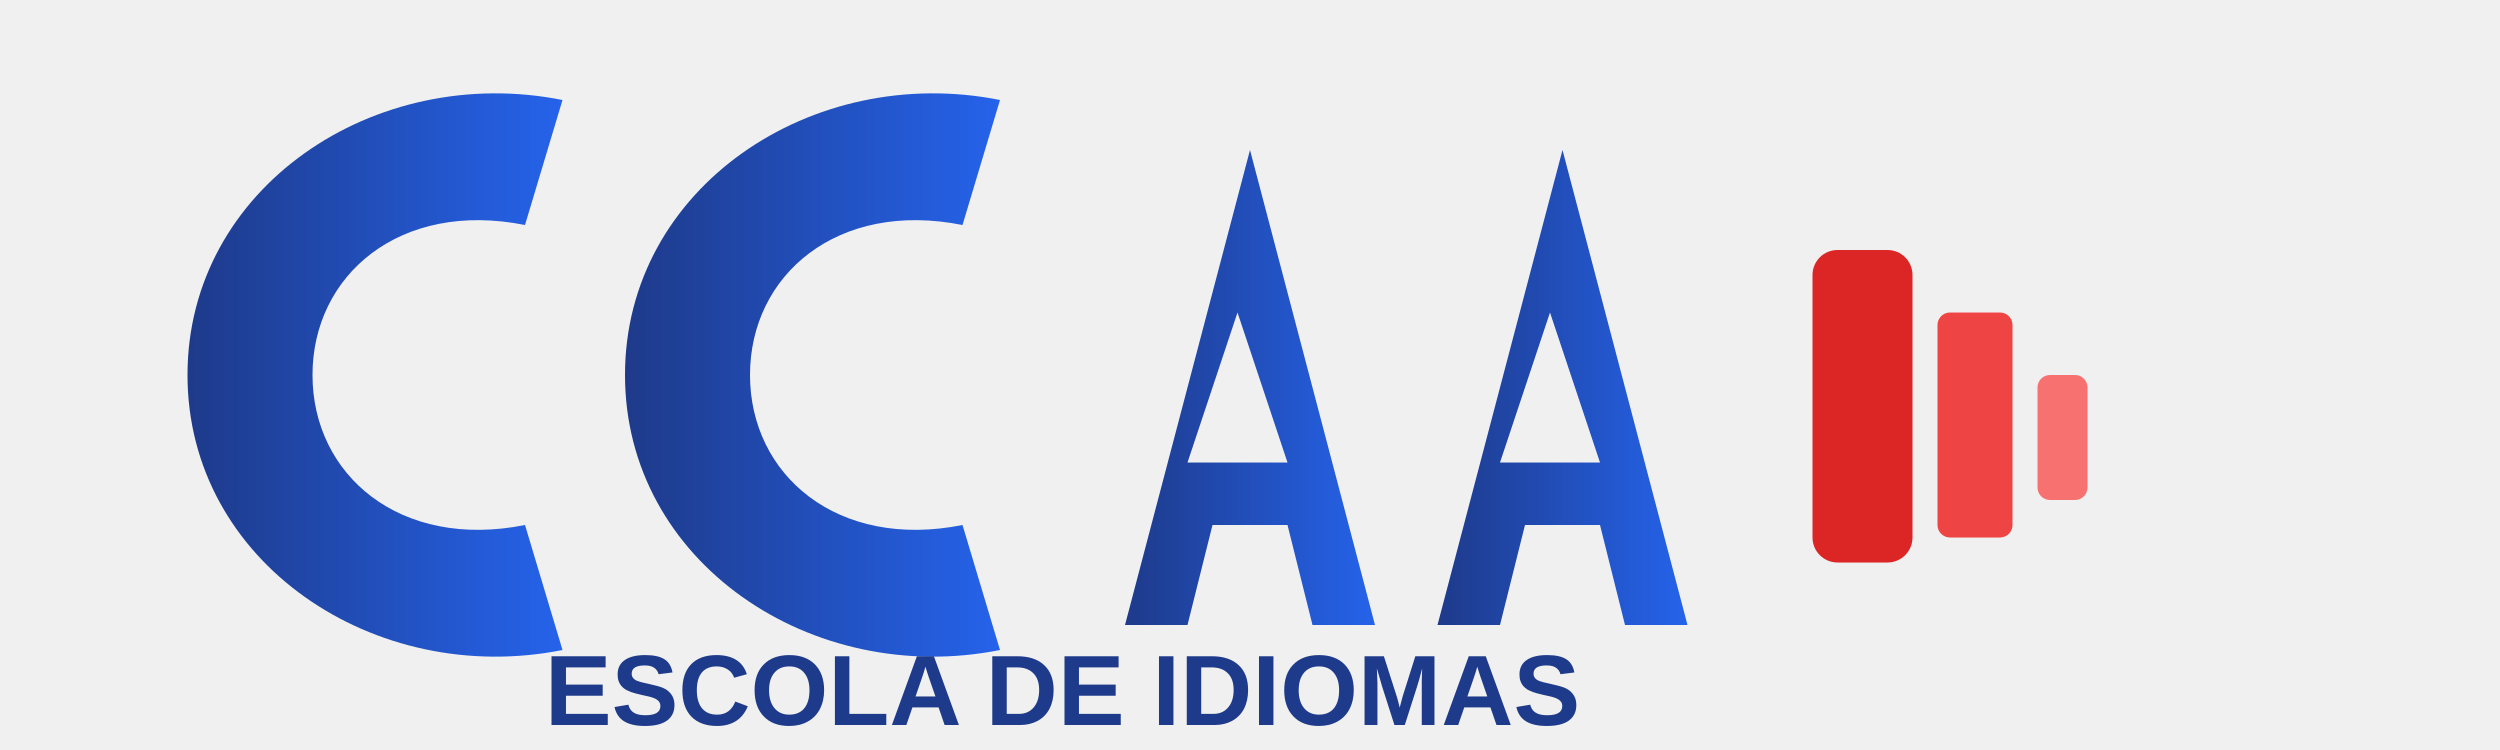
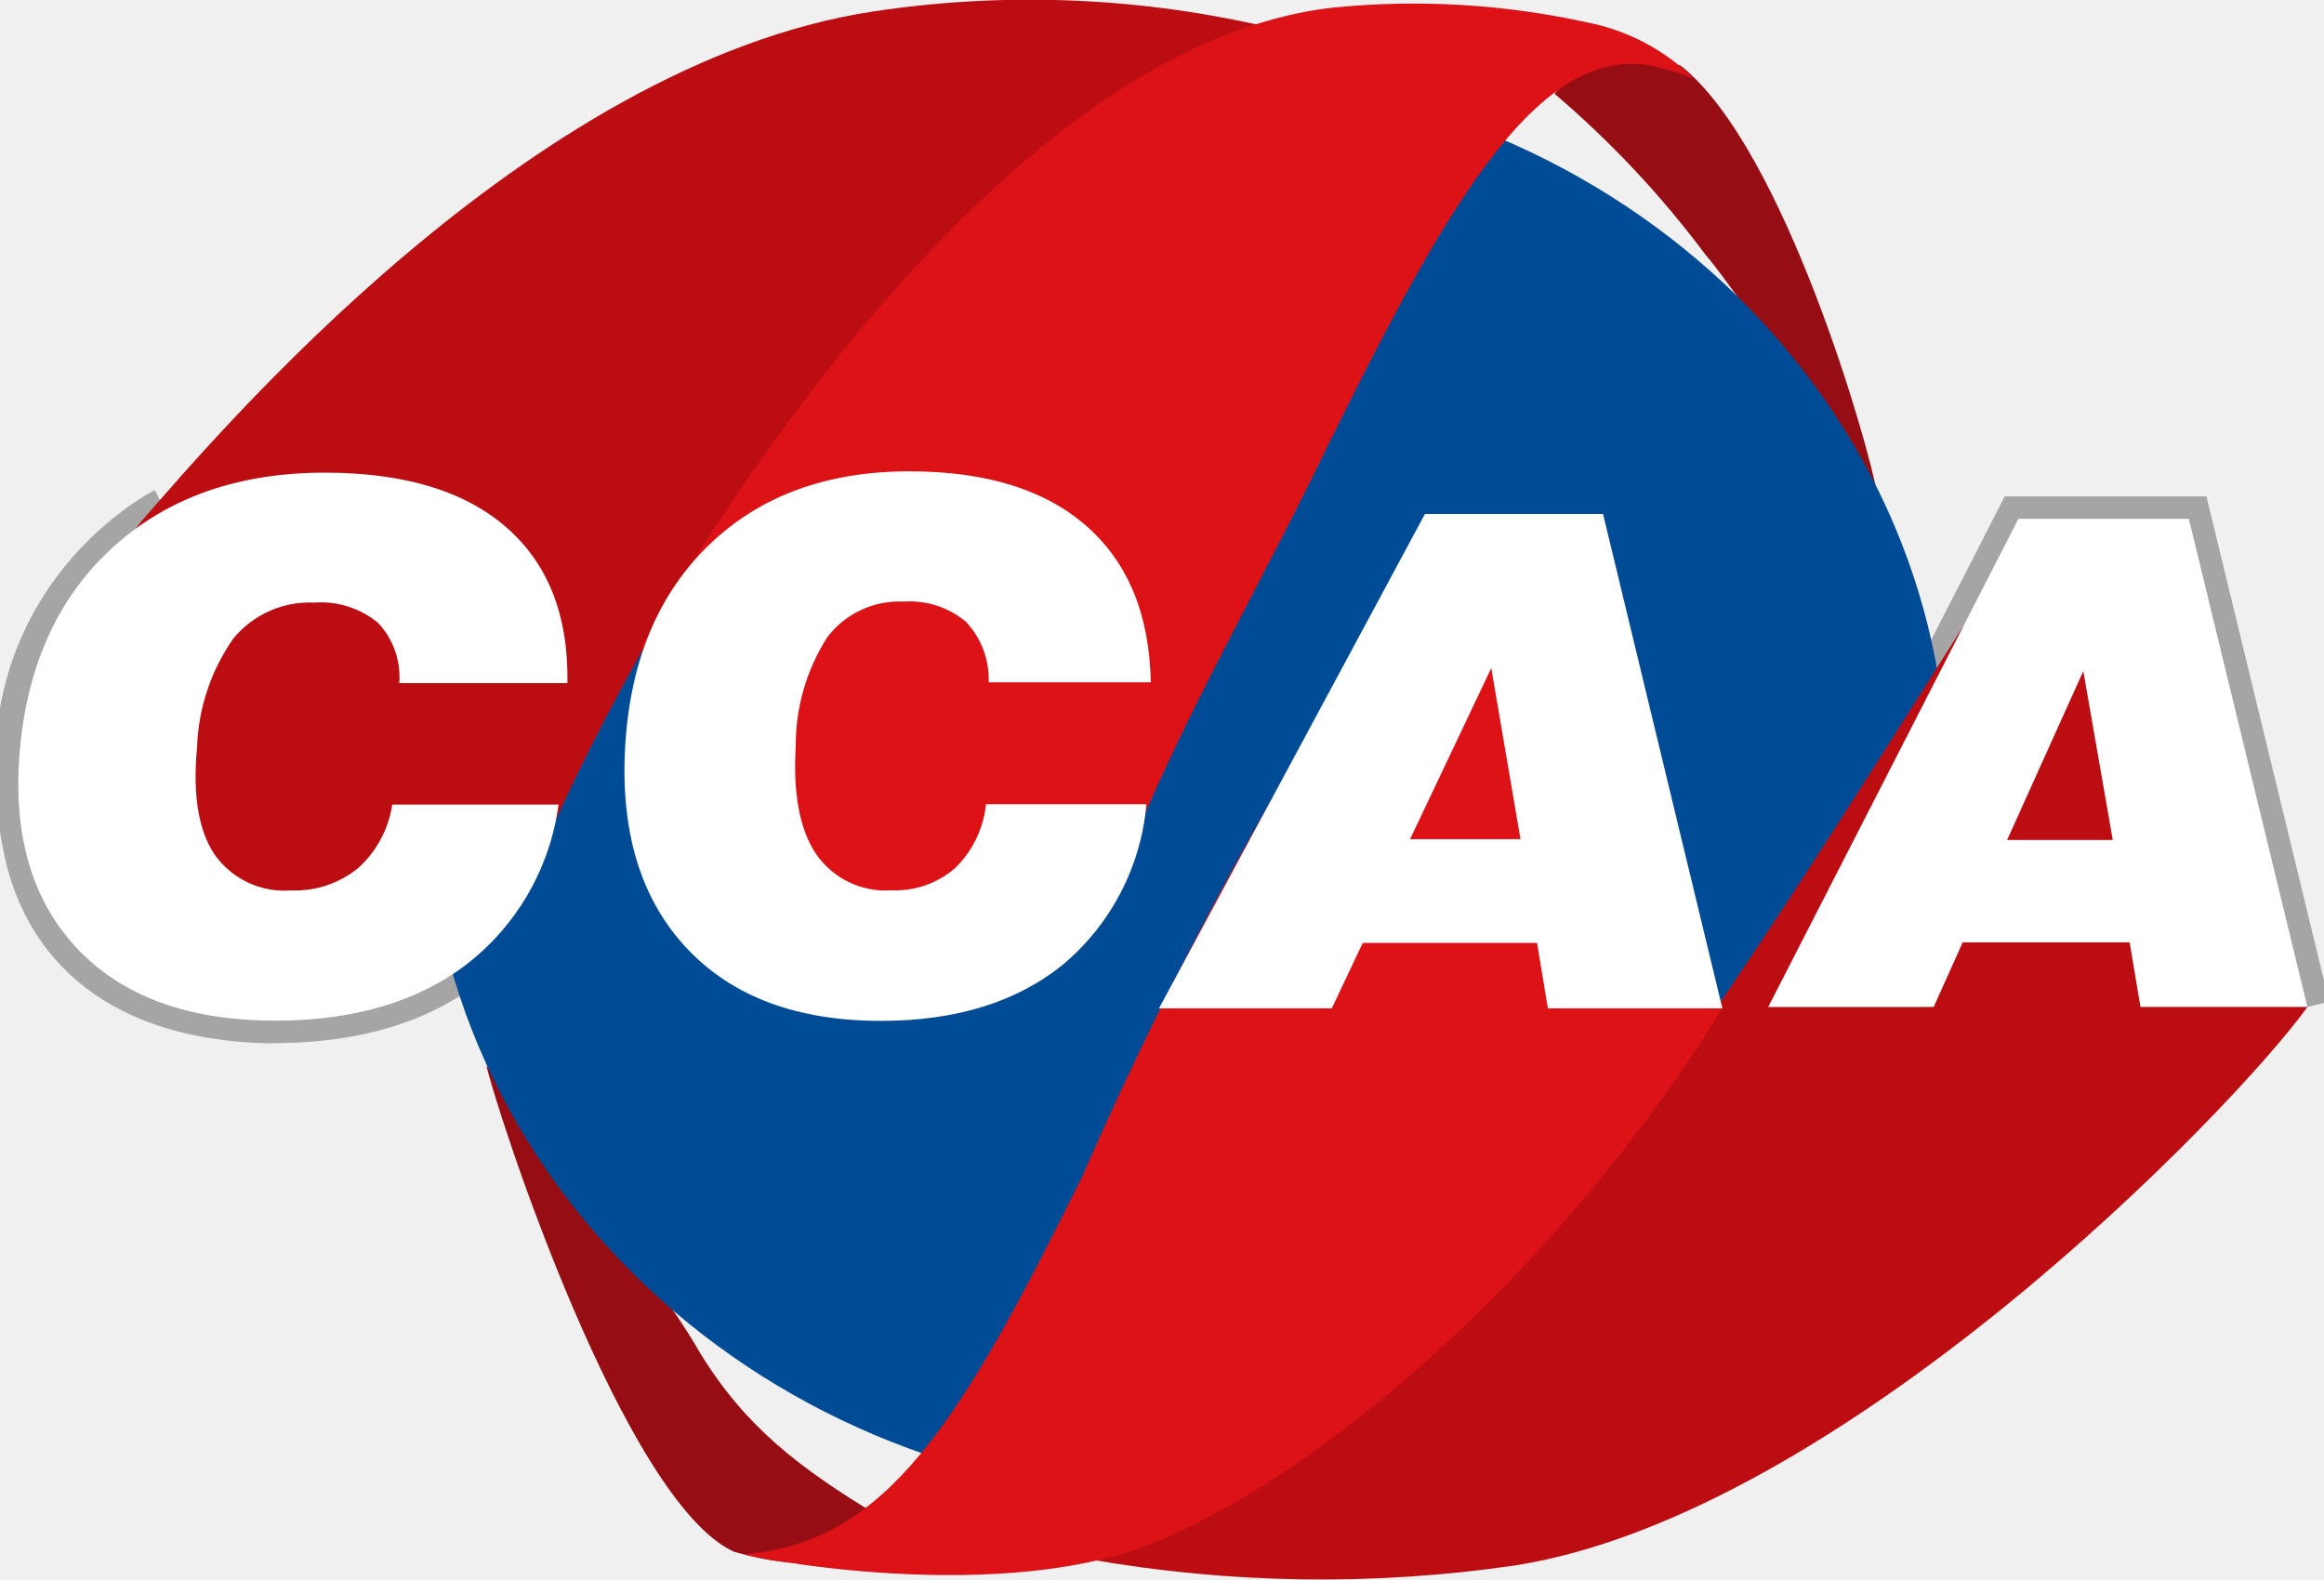
- <svg xmlns="http://www.w3.org/2000/svg" viewBox="0 0 200 60">
-   <defs>
-     <linearGradient id="blueGradient" x1="0%" y1="0%" x2="100%" y2="0%">
-       <stop offset="0%" style="stop-color:#1e3a8a;stop-opacity:1" />
-       <stop offset="100%" style="stop-color:#2563eb;stop-opacity:1" />
-     </linearGradient>
+ <svg xmlns="http://www.w3.org/2000/svg" id="Grupo_14" data-name="Grupo 14" width="1588.89" height="1080" viewBox="0 0 1588.89 1080" version="1.1">
+   <defs id="defs1">
+     <clipPath id="clip-path">
+       <rect id="Retângulo_14" data-name="Retângulo 14" width="133.405" height="90.678" fill="none" x="0" y="0" />
+     </clipPath>
  </defs>
-   <path d="M15 30 C15 15, 30 5, 45 8 L42 18 C32 16, 25 22, 25 30 C25 38, 32 44, 42 42 L45 52 C30 55, 15 45, 15 30Z" fill="url(#blueGradient)" />
-   <path d="M50 30 C50 15, 65 5, 80 8 L77 18 C67 16, 60 22, 60 30 C60 38, 67 44, 77 42 L80 52 C65 55, 50 45, 50 30Z" fill="url(#blueGradient)" />
-   <path d="M90 50 L100 12 L110 50 L105 50 L103 42 L97 42 L95 50 Z M99 25 L95 37 L103 37 Z" fill="url(#blueGradient)" />
-   <path d="M115 50 L125 12 L135 50 L130 50 L128 42 L122 42 L120 50 Z M124 25 L120 37 L128 37 Z" fill="url(#blueGradient)" />
-   <rect x="145" y="20" width="8" height="25" rx="2" fill="#dc2626" />
-   <rect x="155" y="25" width="6" height="18" rx="1" fill="#ef4444" />
-   <rect x="163" y="30" width="4" height="10" rx="1" fill="#f87171" />
-   <text x="85" y="58" font-family="Arial, sans-serif" font-size="8" fill="#1e3a8a" text-anchor="middle" font-weight="bold">ESCOLA DE IDIOMAS</text>
+   <g id="Grupo_13" data-name="Grupo 13" clip-path="url(#clip-path)" transform="scale(11.91028)">
+     <path id="Caminho_9" data-name="Caminho 9" d="M 144.482,49.735 149.982,39 h 9.785 l 6.805,28.025" transform="translate(-34.12,-9.211)" fill="none" stroke="#a6a5a5" stroke-miterlimit="10" stroke-width="2.57" />
+     <path id="Caminho_10" data-name="Caminho 10" d="m 9.77,38.34 c 0,0 -11.282,5.646 -7.826,20.138 0.731,2.757 3.191,8.891 13.668,9.19 4.33,0 10.85,-0.673 14.854,-7.032" transform="translate(-0.304,-9.054)" fill="none" stroke="#a6a5a5" stroke-miterlimit="10" stroke-width="2.57" />
+     <path id="Caminho_11" data-name="Caminho 11" d="m 116.82,6.308 a 56.491,56.491 0 0 1 8.683,9.263 c 1.4,1.619 4.918,6.891 9.849,13.772 -0.378,-2.464 -5.307,-19.946 -11.295,-24.649 -3.922,-1.072 -4.793,-1.4 -7.237,1.613" transform="translate(-27.588,-0.928)" fill="#960d13" fill-rule="evenodd" />
+     <path id="Caminho_12" data-name="Caminho 12" d="m 58.96,105.887 c -4.434,-2.694 -7.522,-5.03 -10.131,-9.279 -1.622,-2.858 -5.556,-8.149 -12.277,-16.523 0.627,2.772 7.923,25.1 14.232,27.928 4.255,1.174 5.6,0.708 8.176,-2.126" transform="translate(-8.632,-18.912)" fill="#960d13" fill-rule="evenodd" />
+     <path id="Caminho_13" data-name="Caminho 13" d="M 75.677,87.324 C 99.731,87.324 119.35,68.976 119.35,46.48 119.35,23.984 99.731,5.635 75.677,5.635 51.623,5.635 32,23.983 32,46.479 32,68.975 51.623,87.324 75.677,87.324" transform="translate(-7.558,-1.331)" fill="#004b96" fill-rule="evenodd" />
+     <path id="Caminho_14" data-name="Caminho 14" d="m 151.774,68.918 c -4.367,6.04 -26.772,29.107 -45.469,32.059 A 77.009,77.009 0 0 1 81.821,100.62 C 83.069,99.672 95.6,96.091 111,78.656 118.932,67.932 125.731,56.98 132.047,47.005 l 8.711,0.531 6.542,14.324 z" transform="translate(-19.322,-11.1)" fill="#bc0e12" fill-rule="evenodd" />
+     <path id="Caminho_15" data-name="Caminho 15" d="m 112.07,69.165 c -8.49,13.806 -21.6,25.888 -31.953,30.395 -9.125,4.18 -24.608,0.975 -24.191,0.943 8.22,-0.632 12.457,-7.67 19.386,-21.645 A 223.8,223.8 0 0 1 86.606,56.474 l 13.935,-8.74 7.095,7.211 c 0.713,4.1 2.178,13.415 2.178,13.415 0,0 2.506,0.4 2.256,0.806" transform="translate(-13.205,-11.273)" fill="#dc1217" fill-rule="evenodd" />
+     <path id="Caminho_16" data-name="Caminho 16" d="M 10.473,29.9 C 14.652,25.16 32.622,3.686 52.448,0.66 A 60.179,60.179 0 0 1 74.484,1.41 C 73.4,2.348 61.417,5.387 48.535,23.168 A 127.535,127.535 0 0 0 32.969,49.937 l -14.99,5.8 -7.735,-5.46 -0.352,-19.618 z" transform="translate(-2.336)" fill="#bc0e12" fill-rule="evenodd" />
+     <path id="Caminho_17" data-name="Caminho 17" d="M 48.251,37.129 C 53.3,28.351 69.629,2.533 87.963,0.492 a 46.446,46.446 0 0 1 14.554,0.858 12.006,12.006 0 0 1 6.131,3.25 8.267,8.267 0 0 0 -1.743,-0.589 C 99.966,1.917 94.514,11.711 87.656,25.558 84.132,32.9 80.289,39.46 77,47.047 L 61.515,55.76 53.646,47.6 Z" transform="translate(-11.395,-0.061)" fill="#dc1217" fill-rule="evenodd" />
+     <path id="Caminho_18" data-name="Caminho 18" d="m 22.841,54.584 h 9.545 a 13.944,13.944 0 0 1 -5.254,9.155 q -4.251,3.248 -10.98,3.252 -7.546,0 -11.457,-4.206 -3.911,-4.206 -3.212,-11.529 0.706,-7.3 5.4,-11.514 4.694,-4.214 12.083,-4.214 6.815,0 10.42,3.135 3.605,3.135 3.511,8.947 h -9.651 a 4.545,4.545 0 0 0 -1.221,-3.459 5.141,5.141 0 0 0 -3.66,-1.163 5.661,5.661 0 0 0 -4.64,2.055 11.514,11.514 0 0 0 -2.085,6.214 q -0.394,4.079 0.982,6.165 a 4.9,4.9 0 0 0 4.422,2.09 5.722,5.722 0 0 0 3.838,-1.28 6.129,6.129 0 0 0 1.959,-3.647" transform="translate(-0.325,-8.39)" fill="#ffffff" fill-rule="evenodd" />
+     <path id="Caminho_19" data-name="Caminho 19" d="m 67.682,54.539 h 9.207 a 13.544,13.544 0 0 1 -4.756,9.18 q -3.99,3.259 -10.479,3.262 -7.278,0 -11.194,-4.219 -3.916,-4.219 -3.49,-11.562 0.432,-7.317 4.812,-11.546 4.38,-4.229 11.51,-4.226 6.574,0 10.157,3.143 3.583,3.143 3.692,8.972 h -9.305 a 4.812,4.812 0 0 0 -1.3,-3.469 4.988,4.988 0 0 0 -3.57,-1.166 5.183,5.183 0 0 0 -4.406,2.061 11.51,11.51 0 0 0 -1.8,6.231 q -0.241,4.09 1.156,6.183 a 4.84,4.84 0 0 0 4.336,2.1 5.219,5.219 0 0 0 3.664,-1.283 5.976,5.976 0 0 0 1.766,-3.657" transform="translate(-11.082,-8.367)" fill="#ffffff" fill-rule="evenodd" />
+     <path id="Caminho_20" data-name="Caminho 20" d="m 101.51,57.306 h 6.339 l -1.678,-9.827 z m -14.41,9.71 15.264,-28.384 h 10.223 l 6.851,28.384 H 109.421 L 108.8,63.26 H 98.793 l -1.774,3.756 z" transform="translate(-20.568,-9.123)" fill="#ffffff" fill-rule="evenodd" />
+     <path id="Caminho_21" data-name="Caminho 21" d="m 146.593,57.441 h 6.067 l -1.692,-9.7 z M 132.88,67.028 147.242,39 h 9.785 l 6.805,28.025 h -9.582 l -0.623,-3.708 h -9.583 l -1.664,3.708 z" transform="translate(-31.38,-9.211)" fill="#ffffff" fill-rule="evenodd" />
+   </g>
</svg>
